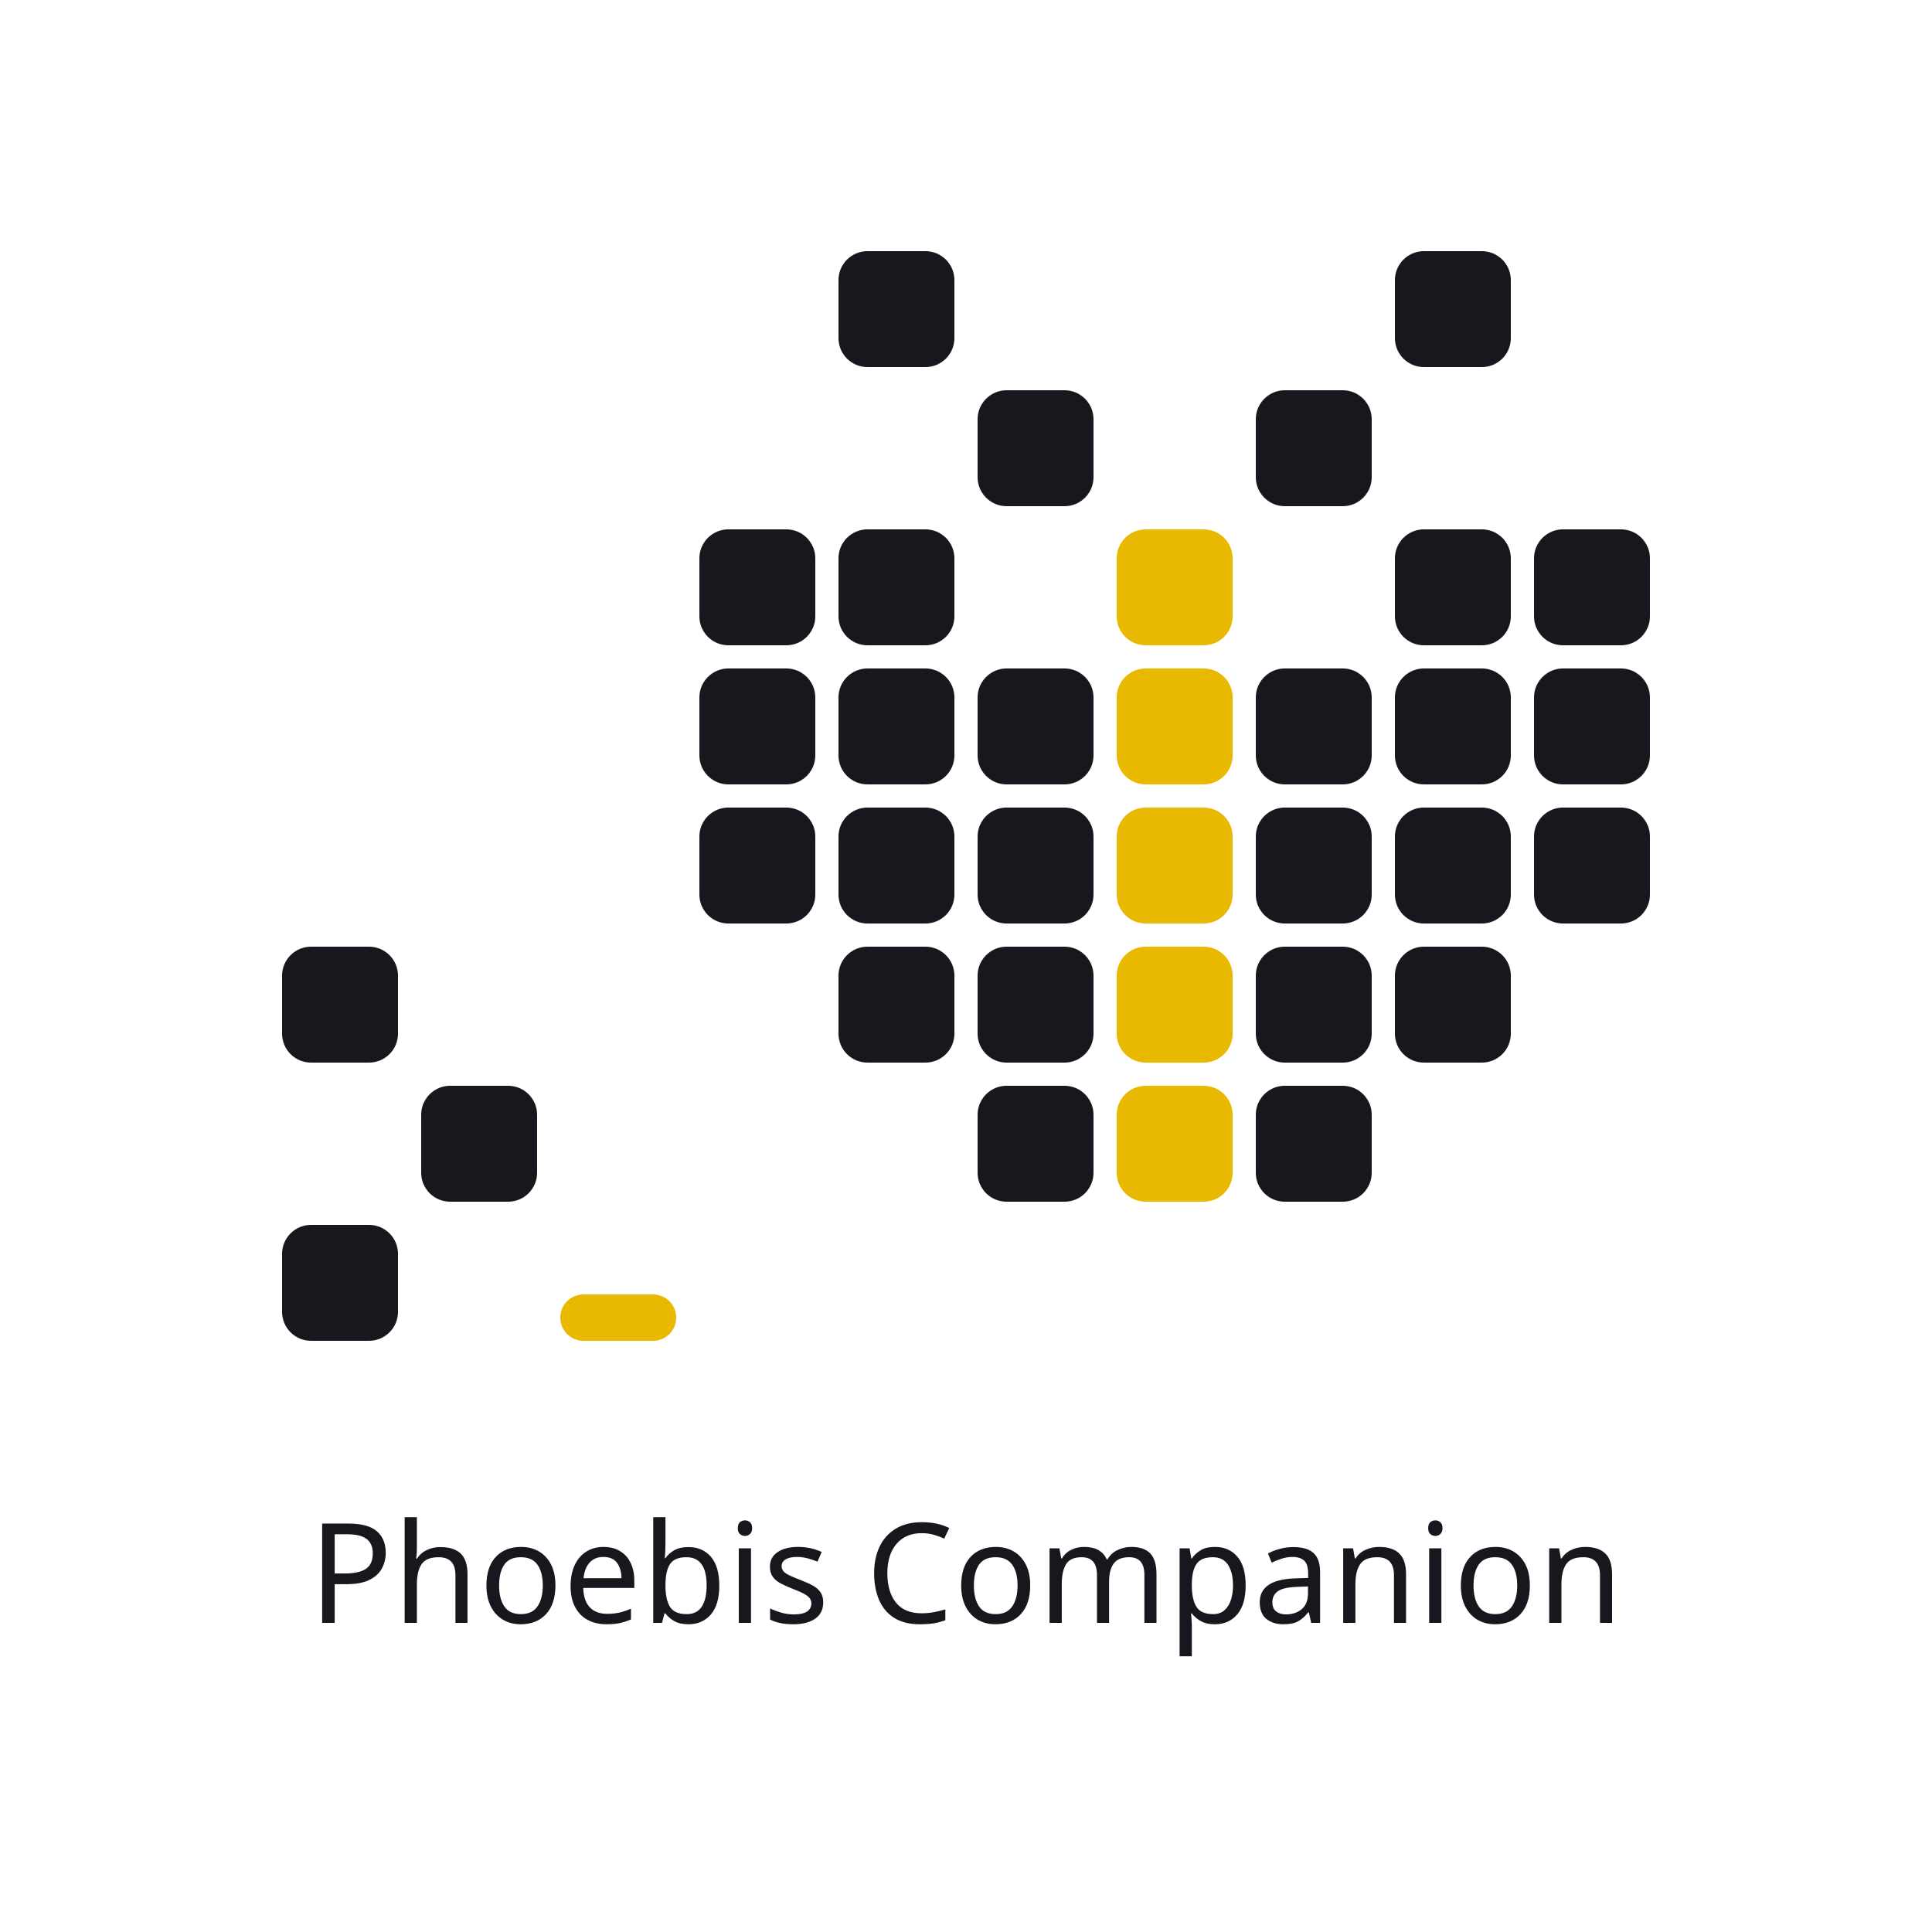
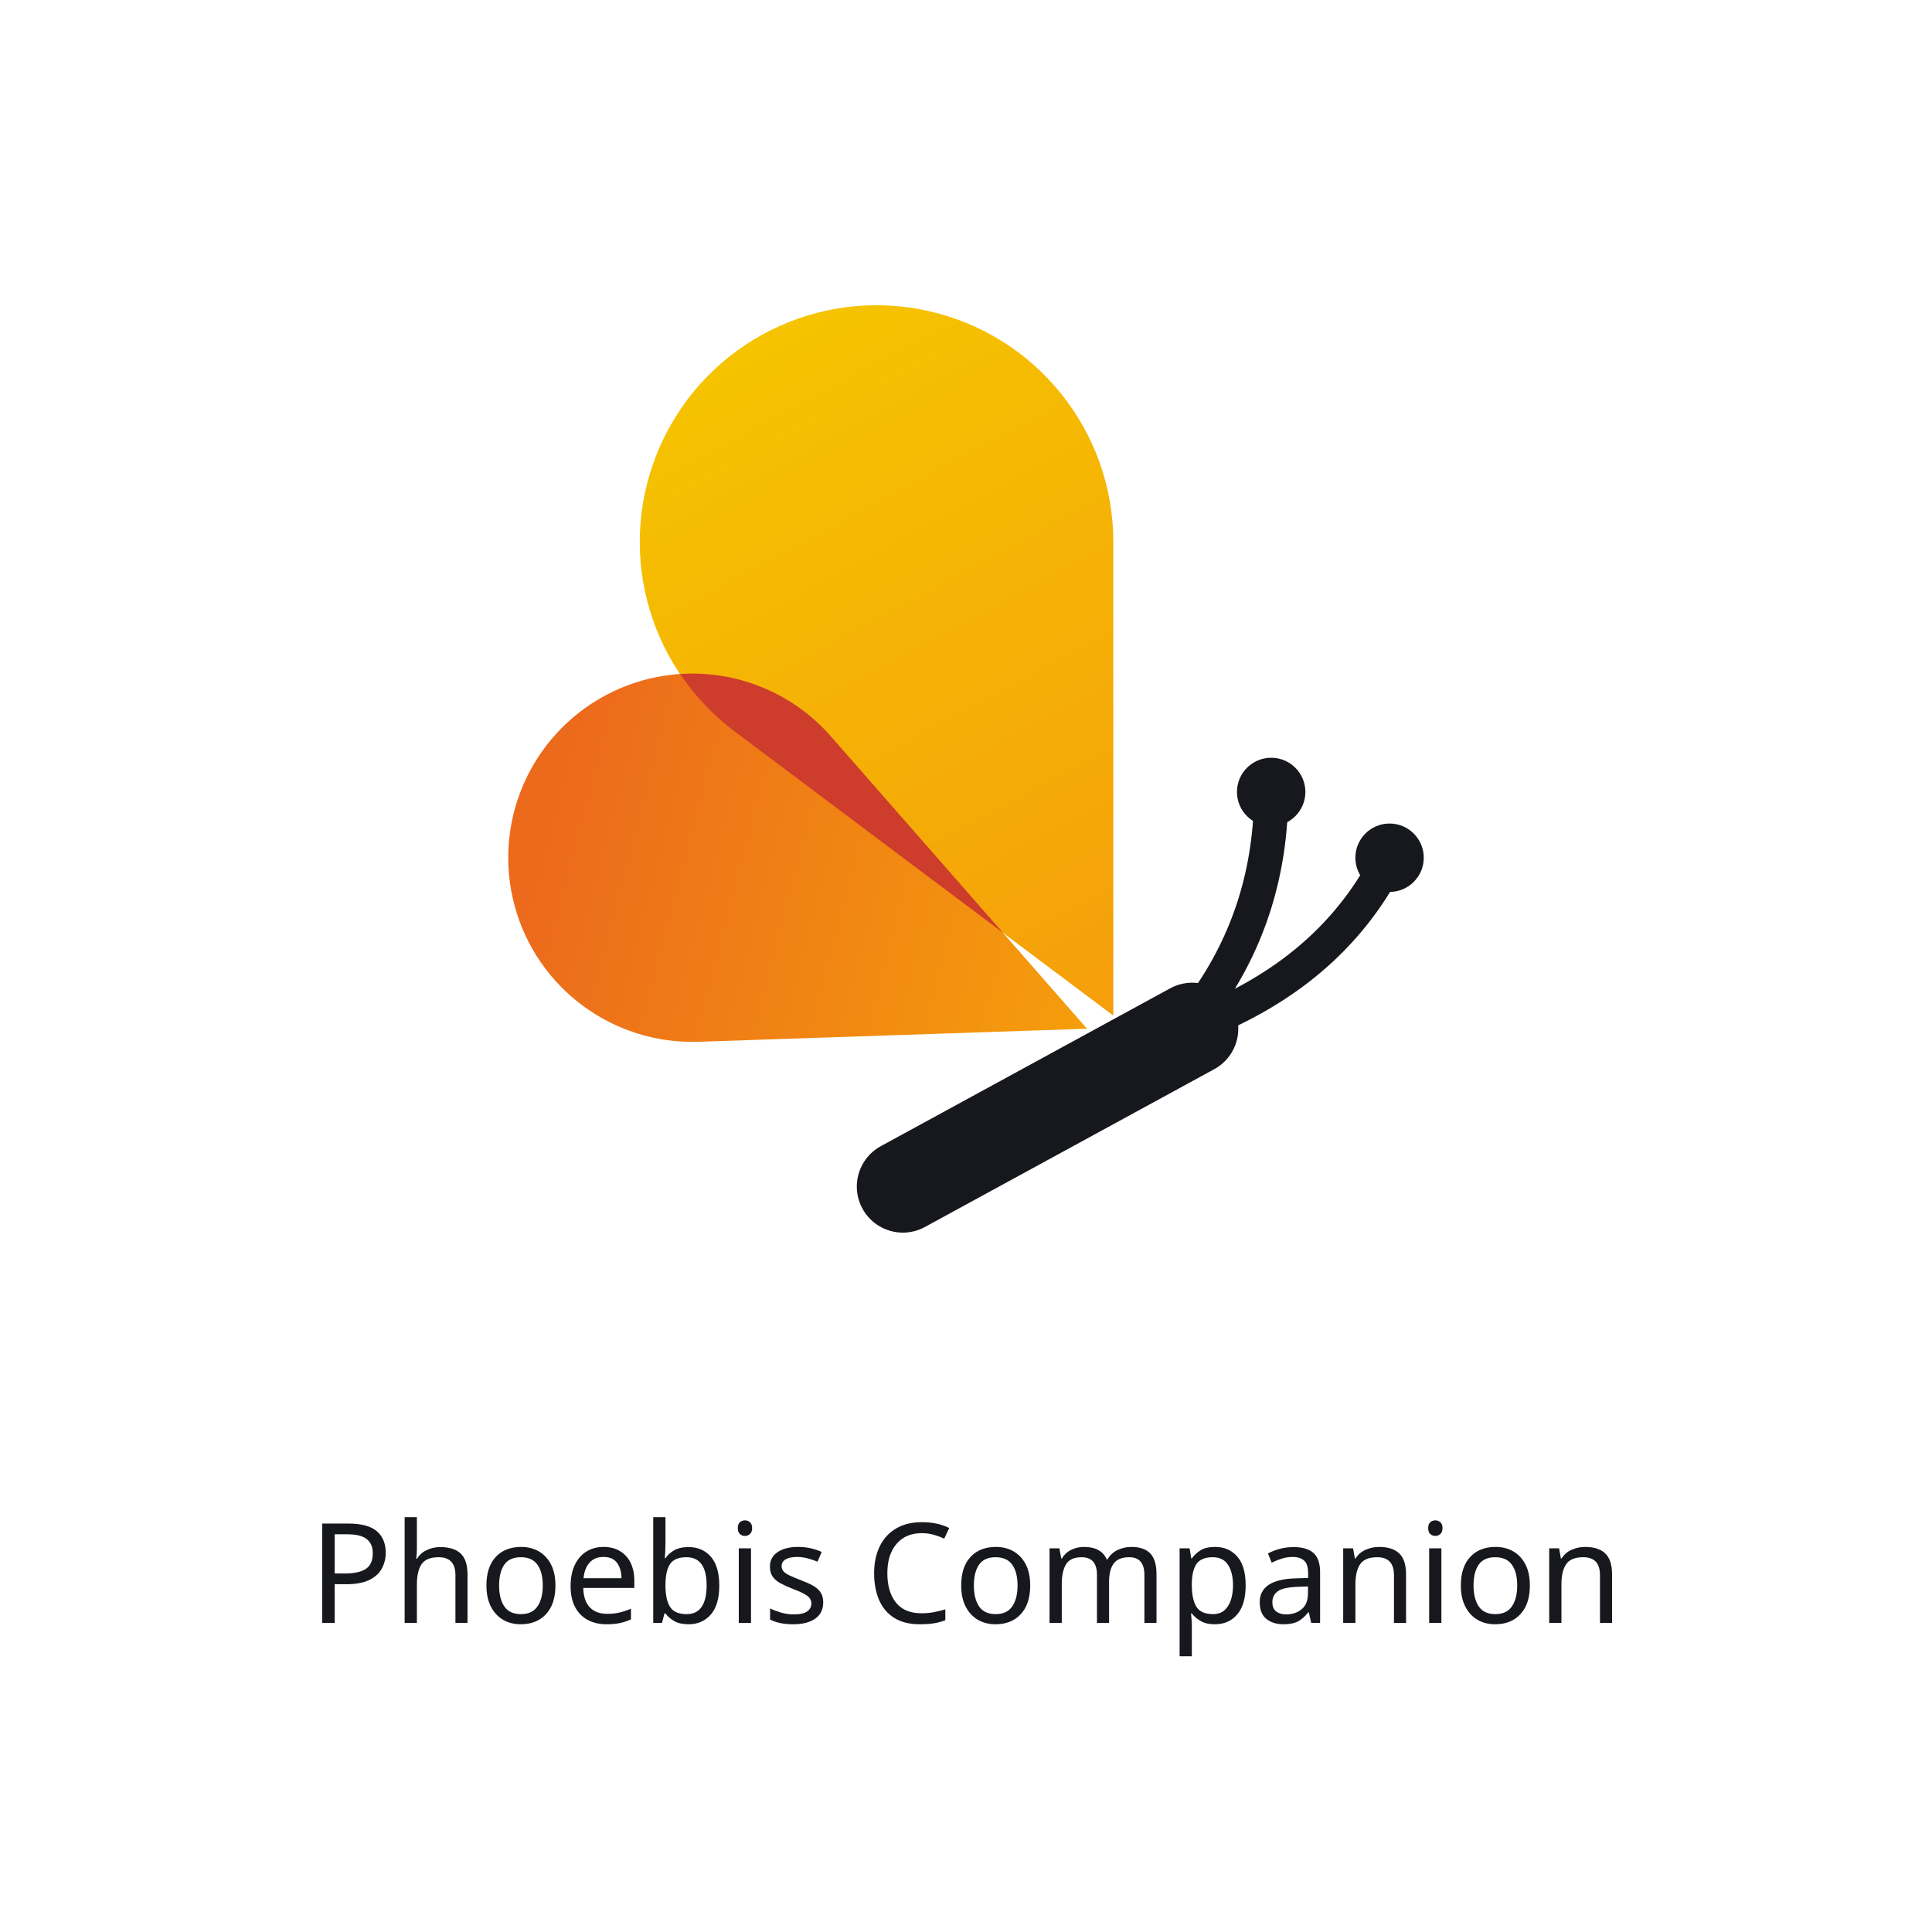
<svg xmlns="http://www.w3.org/2000/svg" viewBox="0 0 1000 1000" role="img" aria-label="Phoebis Companion">
  <rect width="1000" height="1000" fill="#FFFFFF" />
-   <g transform="translate(110 94) scale(6)">
-     <rect x="54" y="6" width="10" height="10" rx="2.5" fill="#16181D" />
-     <rect x="102" y="6" width="10" height="10" rx="2.5" fill="#16181D" />
-     <rect x="66" y="18" width="10" height="10" rx="2.5" fill="#16181D" />
-     <rect x="90" y="18" width="10" height="10" rx="2.5" fill="#16181D" />
-     <rect x="42" y="30" width="10" height="10" rx="2.5" fill="#16181D" />
-     <rect x="54" y="30" width="10" height="10" rx="2.5" fill="#16181D" />
-     <rect x="78" y="30" width="10" height="10" rx="2.5" fill="#E9B800" />
-     <rect x="102" y="30" width="10" height="10" rx="2.5" fill="#16181D" />
-     <rect x="114" y="30" width="10" height="10" rx="2.5" fill="#16181D" />
-     <rect x="42" y="42" width="10" height="10" rx="2.5" fill="#16181D" />
-     <rect x="54" y="42" width="10" height="10" rx="2.5" fill="#16181D" />
-     <rect x="66" y="42" width="10" height="10" rx="2.5" fill="#16181D" />
-     <rect x="78" y="42" width="10" height="10" rx="2.5" fill="#E9B800" />
-     <rect x="90" y="42" width="10" height="10" rx="2.5" fill="#16181D" />
-     <rect x="102" y="42" width="10" height="10" rx="2.5" fill="#16181D" />
-     <rect x="114" y="42" width="10" height="10" rx="2.5" fill="#16181D" />
-     <rect x="42" y="54" width="10" height="10" rx="2.5" fill="#16181D" />
-     <rect x="54" y="54" width="10" height="10" rx="2.5" fill="#16181D" />
-     <rect x="66" y="54" width="10" height="10" rx="2.5" fill="#16181D" />
-     <rect x="78" y="54" width="10" height="10" rx="2.5" fill="#E9B800" />
-     <rect x="90" y="54" width="10" height="10" rx="2.5" fill="#16181D" />
-     <rect x="102" y="54" width="10" height="10" rx="2.5" fill="#16181D" />
-     <rect x="114" y="54" width="10" height="10" rx="2.5" fill="#16181D" />
-     <rect x="54" y="66" width="10" height="10" rx="2.5" fill="#16181D" />
-     <rect x="66" y="66" width="10" height="10" rx="2.5" fill="#16181D" />
-     <rect x="78" y="66" width="10" height="10" rx="2.5" fill="#E9B800" />
-     <rect x="90" y="66" width="10" height="10" rx="2.5" fill="#16181D" />
-     <rect x="102" y="66" width="10" height="10" rx="2.5" fill="#16181D" />
-     <rect x="66" y="78" width="10" height="10" rx="2.5" fill="#16181D" />
-     <rect x="78" y="78" width="10" height="10" rx="2.5" fill="#E9B800" />
-     <rect x="90" y="78" width="10" height="10" rx="2.5" fill="#16181D" />
-     <rect x="6" y="66" width="10" height="10" rx="2.5" fill="#16181D" />
-     <rect x="18" y="78" width="10" height="10" rx="2.5" fill="#16181D" />
-     <rect x="6" y="90" width="10" height="10" rx="2.5" fill="#16181D" />
-     <rect x="30" y="96" width="10" height="4" rx="2" fill="#E9B800" />
-   </g>
+   <defs>
+     <linearGradient id="companion-light-a" gradientUnits="userSpaceOnUse" x1="562.638" y1="532.468" x2="276.681" y2="457.574">
+       <stop offset="0" stop-color="#F59E0B" />
+       <stop offset="1" stop-color="#EC6A1C" />
+     </linearGradient>
+     <linearGradient id="companion-light-b" gradientUnits="userSpaceOnUse" x1="385.617" y1="171.617" x2="576.255" y2="525.66">
+       <stop offset="0" stop-color="#F5C400" />
+       <stop offset="1" stop-color="#F59E0B" />
+     </linearGradient>
+   </defs>
+   <path d="M562.638 532.468L430.082 381.149A95.319 95.319 0 1 0 361.584 539.223Z" fill="url(#companion-light-a)" />
+   <path d="M576.255 525.66L576.255 280.553A122.553 122.553 0 1 0 380.17 378.596Z" fill="url(#companion-light-b)" />
+   <path d="M519.167 482.843L430.082 381.149A95.319 95.319 0 0 0 351.947 348.856A122.553 122.553 0 0 0 380.17 378.596Z" fill="#CE3D2C" />
+   <path d="M623.915 518.851Q657.957 471.191 657.957 409.915" fill="none" stroke="#16181D" stroke-width="17.702" stroke-linecap="round" />
+   <circle cx="657.957" cy="409.915" r="17.702" fill="#16181D" />
+   <path d="M630.723 525.66Q692 498.426 719.234 443.957" fill="none" stroke="#16181D" stroke-width="17.702" stroke-linecap="round" />
+   <circle cx="719.234" cy="443.957" r="17.702" fill="#16181D" />
+   <path d="M467.319 614.17L617.106 532.468" fill="none" stroke="#16181D" stroke-width="47.66" stroke-linecap="round" />
  <text x="500" y="840" text-anchor="middle" font-family="Audiowide" font-size="72" fill="#16181D">Phoebis Companion</text>
</svg>
